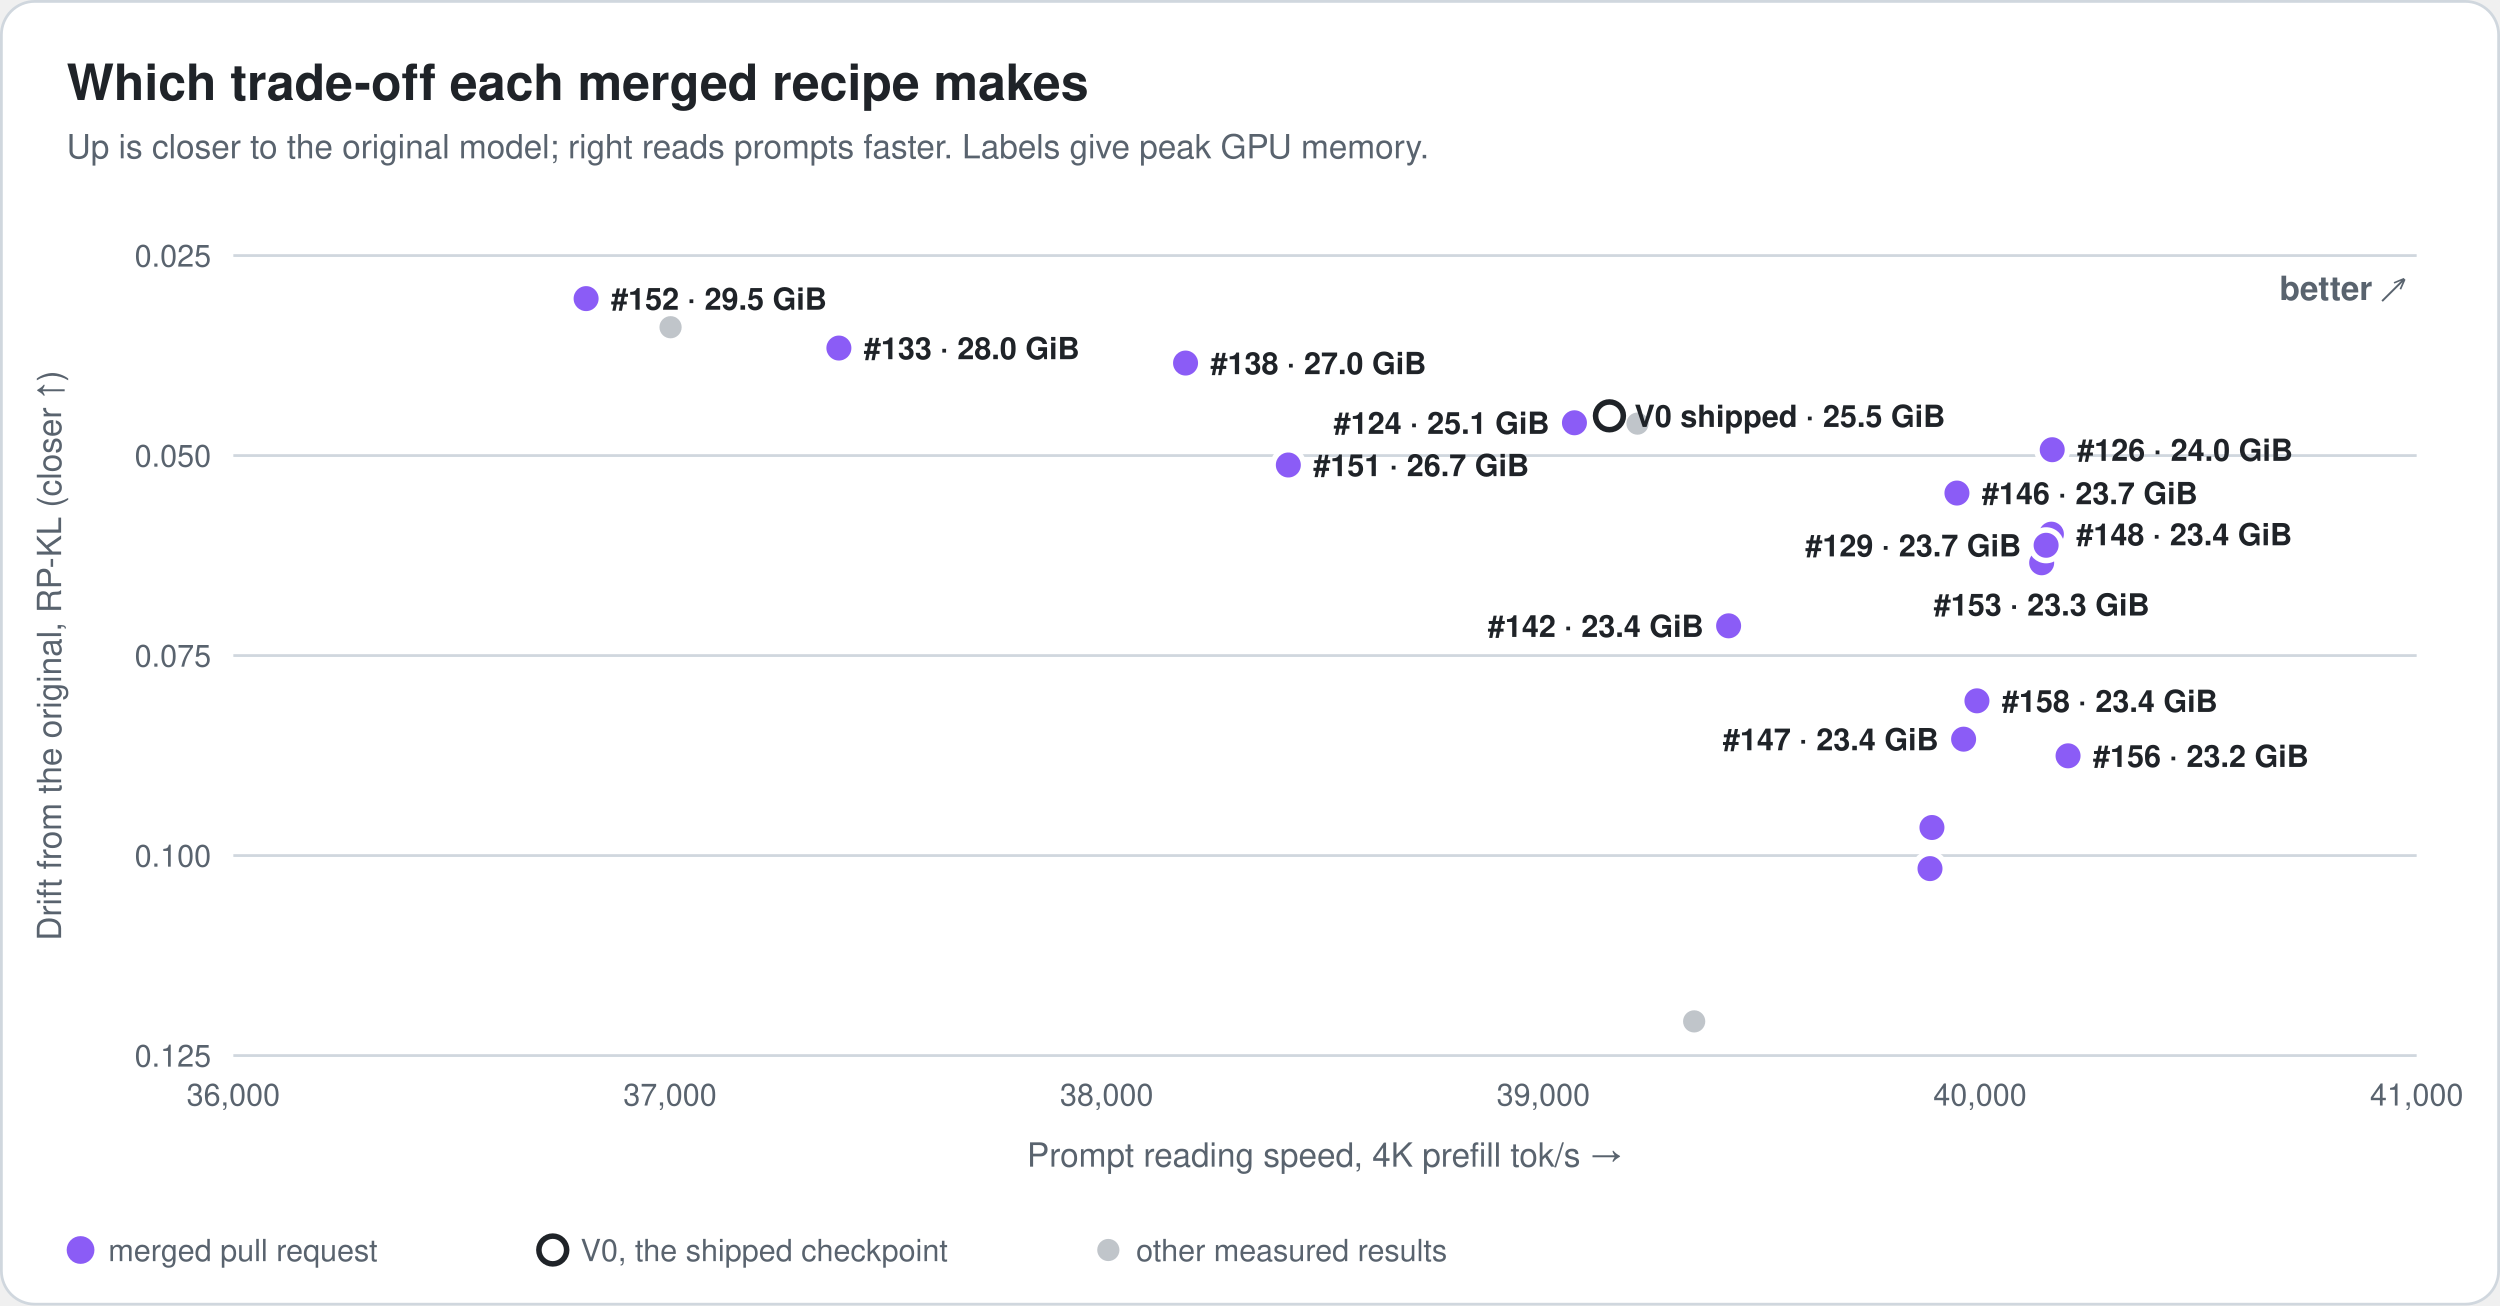
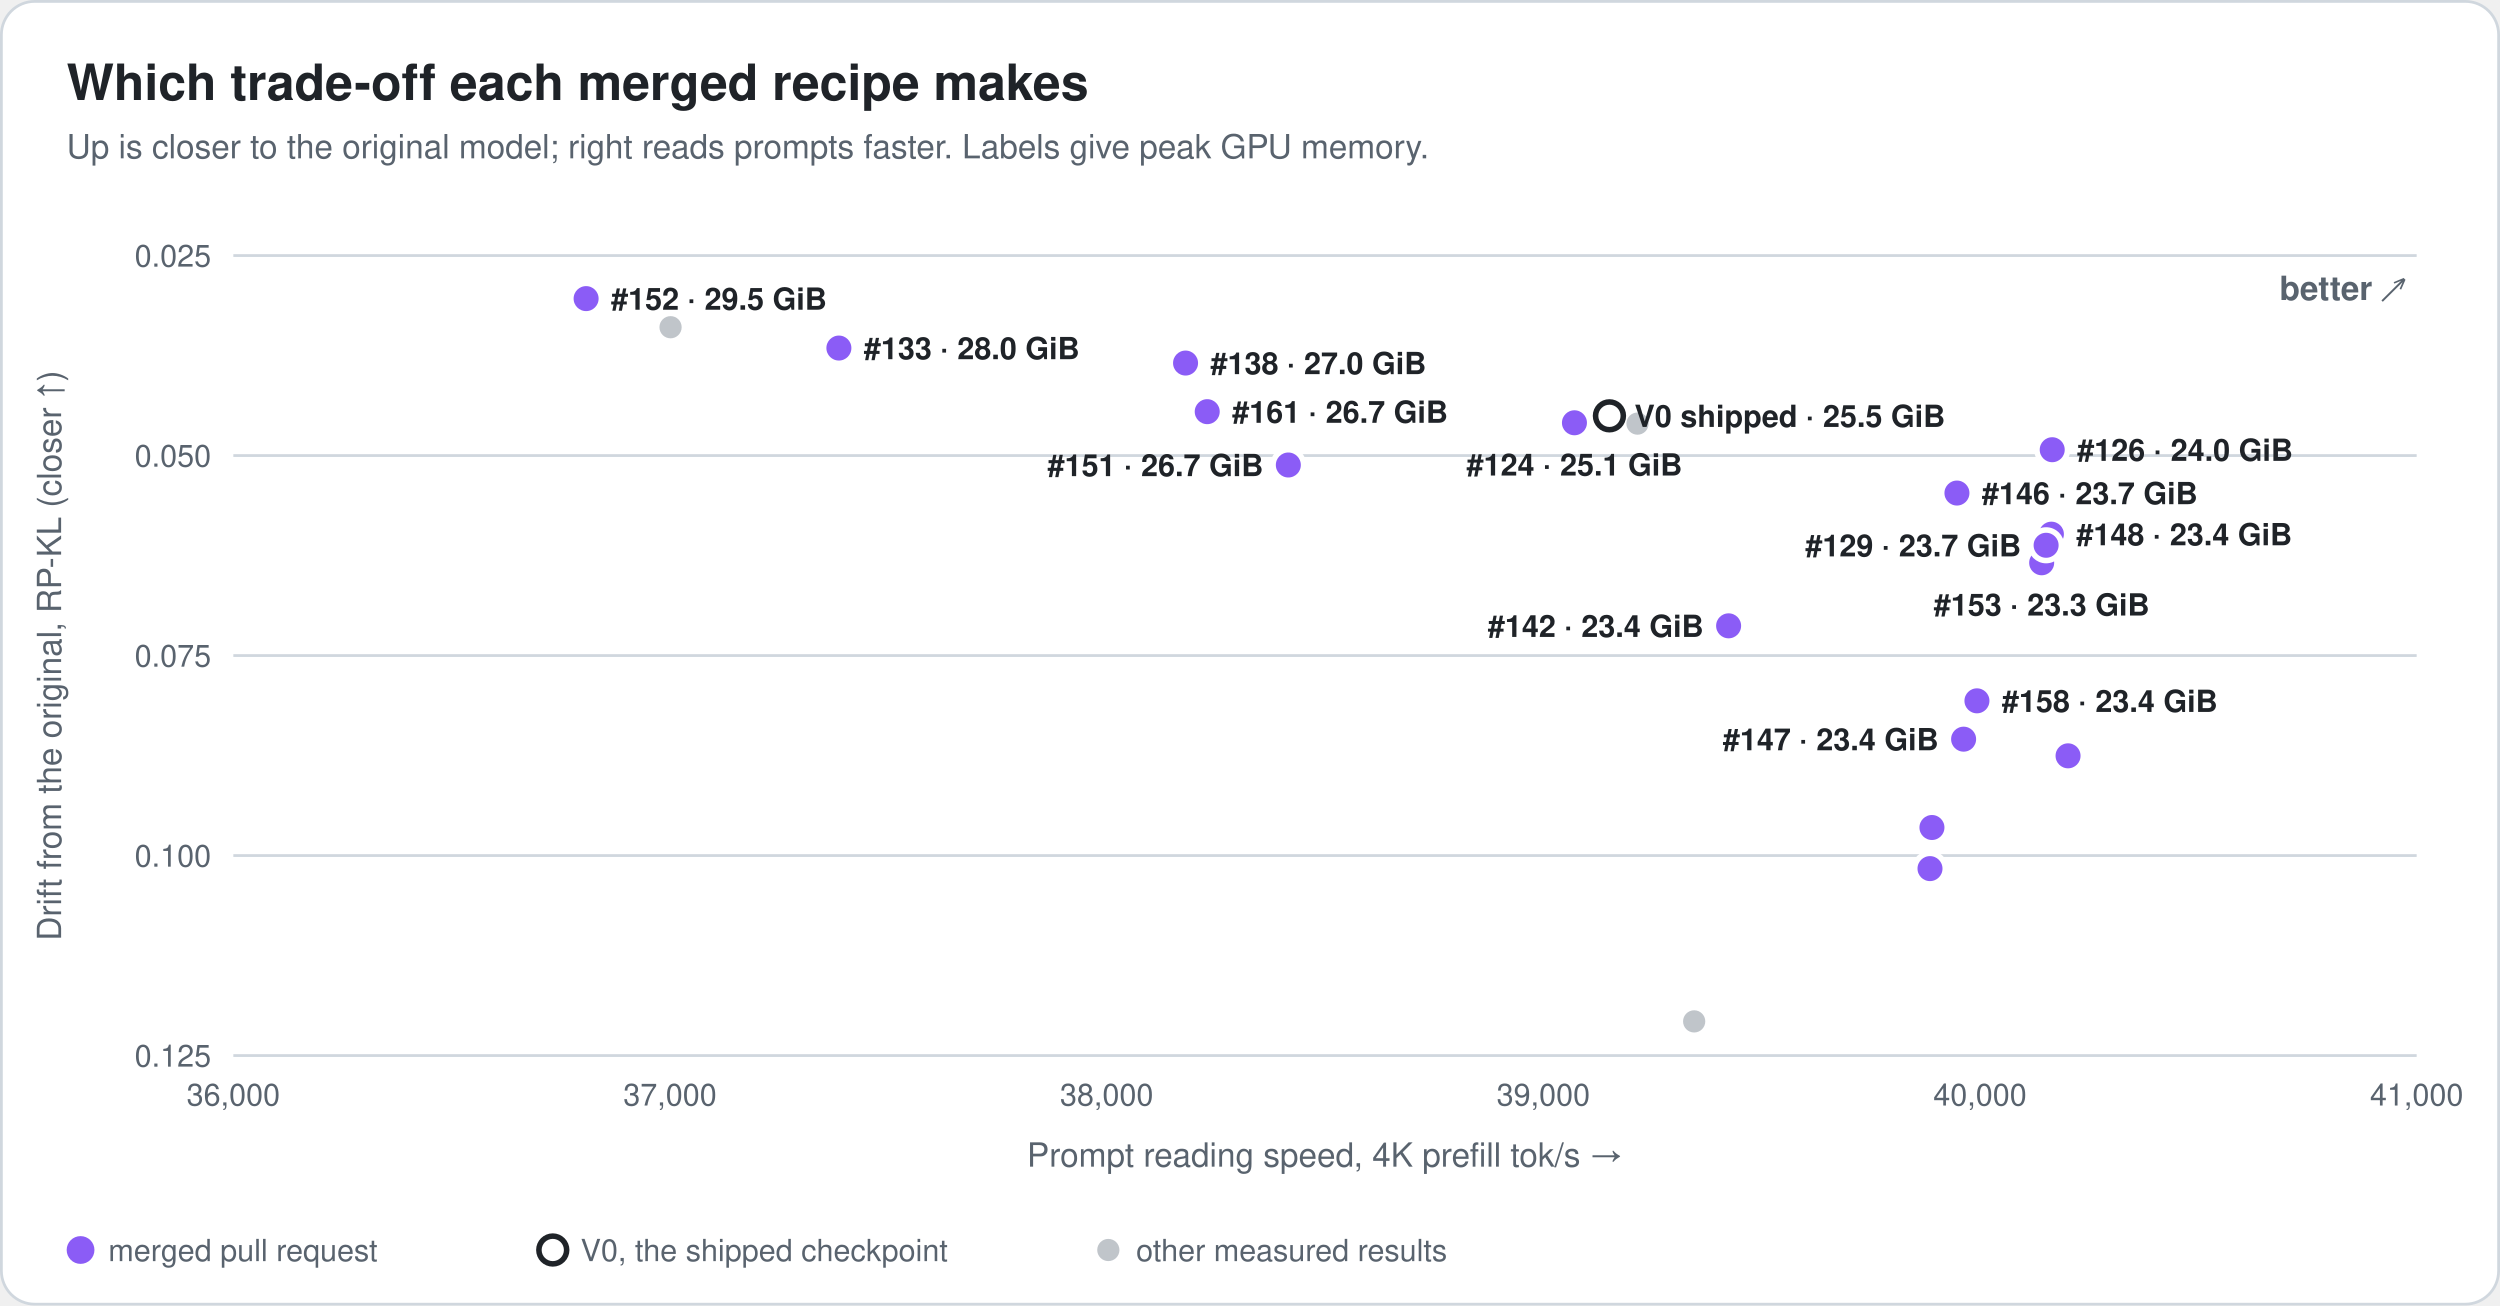
- <svg xmlns="http://www.w3.org/2000/svg" width="900" height="470" viewBox="0 0 900 470" font-family="-apple-system,BlinkMacSystemFont,'Segoe UI',Helvetica,Arial,sans-serif" role="img" aria-label="Trade-offs of 16 merged recipes against the shipped checkpoint">
+ <svg xmlns="http://www.w3.org/2000/svg" width="900" height="470" viewBox="0 0 900 470" font-family="-apple-system,BlinkMacSystemFont,'Segoe UI',Helvetica,Arial,sans-serif" role="img" aria-label="Trade-offs of 17 merged recipes against the shipped checkpoint">
  <style>
.bg{fill:#ffffff;stroke:#d0d7de}.t{fill:#1f2328}.m{fill:#59636e}.rule{stroke:#d0d7de}.ring{stroke:#ffffff}
.acc{fill:#8b5cf6}.accl{stroke:#8b5cf6}.wash{fill:#8b5cf6;fill-opacity:.1}.gry{fill:#8c959f}.rej{fill:#d03b3b}.track{fill:#eaeef2}.tk{stroke:#1f2328}
@media (prefers-color-scheme: dark){
.bg{fill:#0d1117;stroke:#30363d}.t{fill:#e6edf3}.m{fill:#9198a1}.rule{stroke:#30363d}.ring{stroke:#0d1117}
.acc{fill:#9a75f8}.accl{stroke:#9a75f8}.wash{fill:#9a75f8;fill-opacity:.14}.gry{fill:#9198a1}.rej{fill:#e5534b}.track{fill:#21262d}.tk{stroke:#e6edf3}}
</style>
  <rect class="bg" x="0.5" y="0.5" width="899" height="469" rx="12" />
  <text x="24.0" y="36.0" class="t" font-size="18" font-weight="600" text-anchor="start">Which trade-off each merged recipe makes</text>
  <text x="24.0" y="57.0" class="m" font-size="12" font-weight="400" text-anchor="start">Up is closer to the original model; right reads prompts faster. Labels give peak GPU memory.</text>
  <line class="rule" x1="84" x2="870" y1="92.0" y2="92.0" stroke-width="1" />
  <text x="76.0" y="96.0" class="m" font-size="11" font-weight="400" text-anchor="end">0.025</text>
  <line class="rule" x1="84" x2="870" y1="164.0" y2="164.0" stroke-width="1" />
  <text x="76.0" y="168.0" class="m" font-size="11" font-weight="400" text-anchor="end">0.050</text>
  <line class="rule" x1="84" x2="870" y1="236.0" y2="236.0" stroke-width="1" />
  <text x="76.0" y="240.0" class="m" font-size="11" font-weight="400" text-anchor="end">0.075</text>
  <line class="rule" x1="84" x2="870" y1="308.0" y2="308.0" stroke-width="1" />
  <text x="76.0" y="312.0" class="m" font-size="11" font-weight="400" text-anchor="end">0.100</text>
  <line class="rule" x1="84" x2="870" y1="380.0" y2="380.0" stroke-width="1" />
  <text x="76.0" y="384.0" class="m" font-size="11" font-weight="400" text-anchor="end">0.125</text>
  <text x="84.0" y="398.0" class="m" font-size="11" font-weight="400" text-anchor="middle">36,000</text>
  <text x="241.2" y="398.0" class="m" font-size="11" font-weight="400" text-anchor="middle">37,000</text>
  <text x="398.4" y="398.0" class="m" font-size="11" font-weight="400" text-anchor="middle">38,000</text>
  <text x="555.6" y="398.0" class="m" font-size="11" font-weight="400" text-anchor="middle">39,000</text>
  <text x="712.8" y="398.0" class="m" font-size="11" font-weight="400" text-anchor="middle">40,000</text>
  <text x="870.0" y="398.0" class="m" font-size="11" font-weight="400" text-anchor="middle">41,000</text>
  <text x="477.0" y="420.0" class="m" font-size="12" font-weight="400" text-anchor="middle">Prompt reading speed, 4K prefill tok/s →</text>
  <text x="22" y="236.0" class="m" font-size="12" text-anchor="middle" transform="rotate(-90 22 236.0)">Drift from the original, RP-KL (closer ↑)</text>
  <text x="866.0" y="108.0" class="m" font-size="12" font-weight="600" text-anchor="end">better ↗</text>
  <circle class="gry" cx="589.5" cy="152.5" r="4" opacity=".55" />
  <circle class="gry" cx="609.9" cy="367.7" r="4" opacity=".55" />
  <circle class="gry" cx="241.4" cy="117.8" r="4" opacity=".55" />
  <circle class="tk" cx="579.4" cy="149.7" r="5" fill="none" stroke-width="2" />
  <circle class="acc ring" cx="704.5" cy="177.5" r="5.5" stroke-width="2" />
  <circle class="acc ring" cx="622.3" cy="225.3" r="5.5" stroke-width="2" />
  <circle class="acc ring" cx="695.5" cy="297.9" r="5.5" stroke-width="2" />
  <circle class="acc ring" cx="694.8" cy="312.7" r="5.5" stroke-width="2" />
  <circle class="acc ring" cx="735.0" cy="202.6" r="5.5" stroke-width="2" />
  <circle class="acc ring" cx="738.5" cy="192.3" r="5.5" stroke-width="2" />
  <circle class="acc ring" cx="706.9" cy="266.1" r="5.5" stroke-width="2" />
  <circle class="acc ring" cx="711.7" cy="252.3" r="5.5" stroke-width="2" />
  <circle class="acc ring" cx="744.5" cy="272.1" r="5.5" stroke-width="2" />
+   <circle class="acc ring" cx="434.6" cy="148.2" r="5.5" stroke-width="2" />
  <circle class="acc ring" cx="736.6" cy="196.3" r="5.5" stroke-width="2" />
  <circle class="acc ring" cx="738.8" cy="161.9" r="5.5" stroke-width="2" />
  <circle class="acc ring" cx="426.8" cy="130.7" r="5.5" stroke-width="2" />
  <circle class="acc ring" cx="302.0" cy="125.3" r="5.5" stroke-width="2" />
  <circle class="acc ring" cx="463.8" cy="167.4" r="5.5" stroke-width="2" />
  <circle class="acc ring" cx="211.0" cy="107.5" r="5.5" stroke-width="2" />
  <circle class="acc ring" cx="566.8" cy="152.2" r="5.5" stroke-width="2" />
  <text x="588.4" y="153.7" class="t" font-size="11" font-weight="600" text-anchor="start">V0 shipped · 25.5 GiB</text>
  <text x="220.0" y="111.5" class="t" font-size="11" font-weight="600" text-anchor="start">#152 · 29.5 GiB</text>
  <text x="311.0" y="129.3" class="t" font-size="11" font-weight="600" text-anchor="start">#133 · 28.0 GiB</text>
  <text x="435.8" y="134.7" class="t" font-size="11" font-weight="600" text-anchor="start">#138 · 27.0 GiB</text>
-   <text x="557.8" y="156.2" class="t" font-size="11" font-weight="600" text-anchor="end">#124 · 25.1 GiB</text>
+   <text x="443.6" y="152.2" class="t" font-size="11" font-weight="600" text-anchor="start">#161 · 26.7 GiB</text>
+   <text x="566.8" y="171.2" class="t" font-size="11" font-weight="600" text-anchor="middle">#124 · 25.1 GiB</text>
  <text x="747.8" y="165.9" class="t" font-size="11" font-weight="600" text-anchor="start">#126 · 24.0 GiB</text>
-   <text x="472.8" y="171.4" class="t" font-size="11" font-weight="600" text-anchor="start">#151 · 26.7 GiB</text>
+   <text x="454.8" y="171.4" class="t" font-size="11" font-weight="600" text-anchor="end">#151 · 26.7 GiB</text>
  <text x="713.5" y="181.5" class="t" font-size="11" font-weight="600" text-anchor="start">#146 · 23.7 GiB</text>
  <text x="747.5" y="196.3" class="t" font-size="11" font-weight="600" text-anchor="start">#148 · 23.4 GiB</text>
  <text x="727.6" y="200.3" class="t" font-size="11" font-weight="600" text-anchor="end">#129 · 23.7 GiB</text>
  <text x="735.0" y="221.6" class="t" font-size="11" font-weight="600" text-anchor="middle">#153 · 23.3 GiB</text>
  <text x="613.3" y="229.3" class="t" font-size="11" font-weight="600" text-anchor="end">#142 · 23.4 GiB</text>
  <text x="720.7" y="256.3" class="t" font-size="11" font-weight="600" text-anchor="start">#158 · 23.4 GiB</text>
  <text x="697.9" y="270.1" class="t" font-size="11" font-weight="600" text-anchor="end">#147 · 23.4 GiB</text>
-   <text x="753.5" y="276.1" class="t" font-size="11" font-weight="600" text-anchor="start">#156 · 23.2 GiB</text>
  <circle class="acc" cx="29" cy="450" r="5" />
  <text x="39.0" y="454.0" class="m" font-size="11" font-weight="400" text-anchor="start">merged pull request</text>
  <circle class="tk" cx="199" cy="450" r="5" fill="none" stroke-width="2" />
  <text x="209.0" y="454.0" class="m" font-size="11" font-weight="400" text-anchor="start">V0, the shipped checkpoint</text>
  <circle class="gry" cx="399" cy="450" r="4" opacity=".55" />
  <text x="409.0" y="454.0" class="m" font-size="11" font-weight="400" text-anchor="start">other measured results</text>
</svg>
